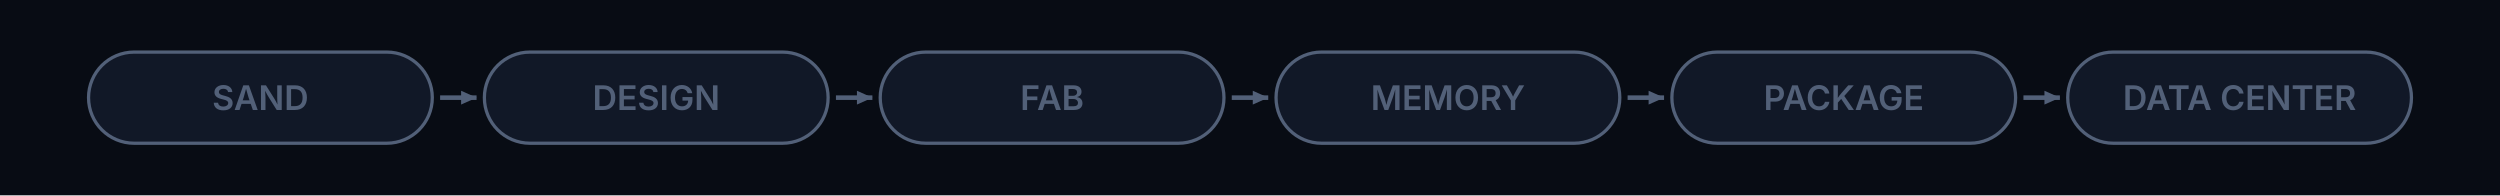
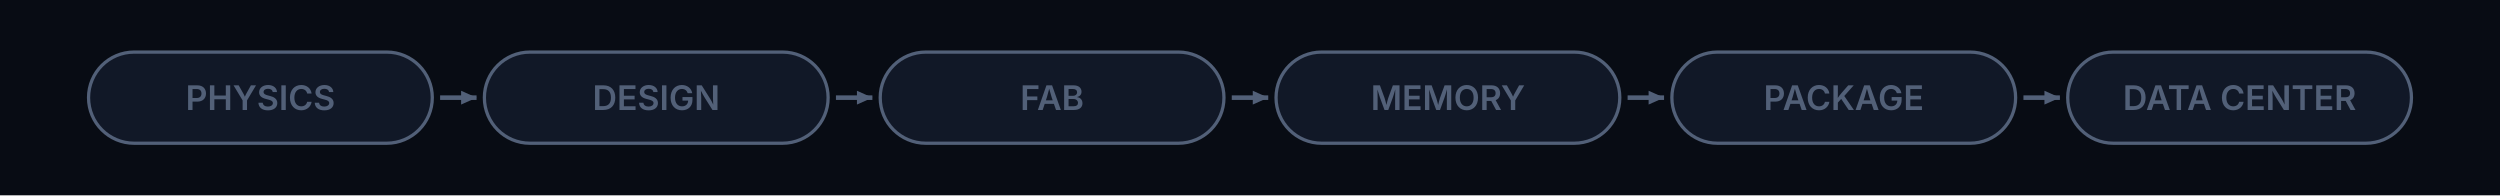
<svg xmlns="http://www.w3.org/2000/svg" viewBox="0 0 1920 150" font-family="Inter, -apple-system, sans-serif">
  <rect width="1920" height="150" fill="#080c14" />
  <rect x="68" y="40" width="264" height="70" rx="35" fill="#111827" stroke="#526078" stroke-width="2.5" />
-   <text x="200" y="75" text-anchor="middle" dominant-baseline="central" font-size="26" font-weight="600" fill="#526078">SAND</text>
+   <text x="200" y="75" text-anchor="middle" dominant-baseline="central" font-size="26" font-weight="600" fill="#526078">PHYSICS</text>
  <line x1="338" y1="75" x2="366" y2="75" stroke="#526078" stroke-width="3.5" />
  <polygon points="366,75 354.13,80.301 354.13,69.699" fill="#526078" />
  <rect x="372" y="40" width="264" height="70" rx="35" fill="#111827" stroke="#526078" stroke-width="2.5" />
  <text x="504" y="75" text-anchor="middle" dominant-baseline="central" font-size="26" font-weight="600" fill="#526078">DESIGN</text>
  <line x1="642" y1="75" x2="670" y2="75" stroke="#526078" stroke-width="3.5" />
  <polygon points="670,75 658.13,80.301 658.13,69.699" fill="#526078" />
  <rect x="676" y="40" width="264" height="70" rx="35" fill="#111827" stroke="#526078" stroke-width="2.5" />
  <text x="808" y="75" text-anchor="middle" dominant-baseline="central" font-size="26" font-weight="600" fill="#526078">FAB</text>
  <line x1="946" y1="75" x2="974" y2="75" stroke="#526078" stroke-width="3.5" />
  <polygon points="974,75 962.13,80.301 962.13,69.699" fill="#526078" />
  <rect x="980" y="40" width="264" height="70" rx="35" fill="#111827" stroke="#526078" stroke-width="2.5" />
  <text x="1112" y="75" text-anchor="middle" dominant-baseline="central" font-size="26" font-weight="600" fill="#526078">MEMORY</text>
  <line x1="1250" y1="75" x2="1278" y2="75" stroke="#526078" stroke-width="3.5" />
  <polygon points="1278,75 1266.13,80.301 1266.13,69.699" fill="#526078" />
  <rect x="1284" y="40" width="264" height="70" rx="35" fill="#111827" stroke="#526078" stroke-width="2.5" />
  <text x="1416" y="75" text-anchor="middle" dominant-baseline="central" font-size="26" font-weight="600" fill="#526078">PACKAGE</text>
  <line x1="1554" y1="75" x2="1582" y2="75" stroke="#526078" stroke-width="3.5" />
  <polygon points="1582,75 1570.13,80.301 1570.13,69.699" fill="#526078" />
  <rect x="1588" y="40" width="264" height="70" rx="35" fill="#111827" stroke="#526078" stroke-width="2.5" />
  <text x="1720" y="75" text-anchor="middle" dominant-baseline="central" font-size="26" font-weight="600" fill="#526078">DATA CENTER</text>
</svg>
